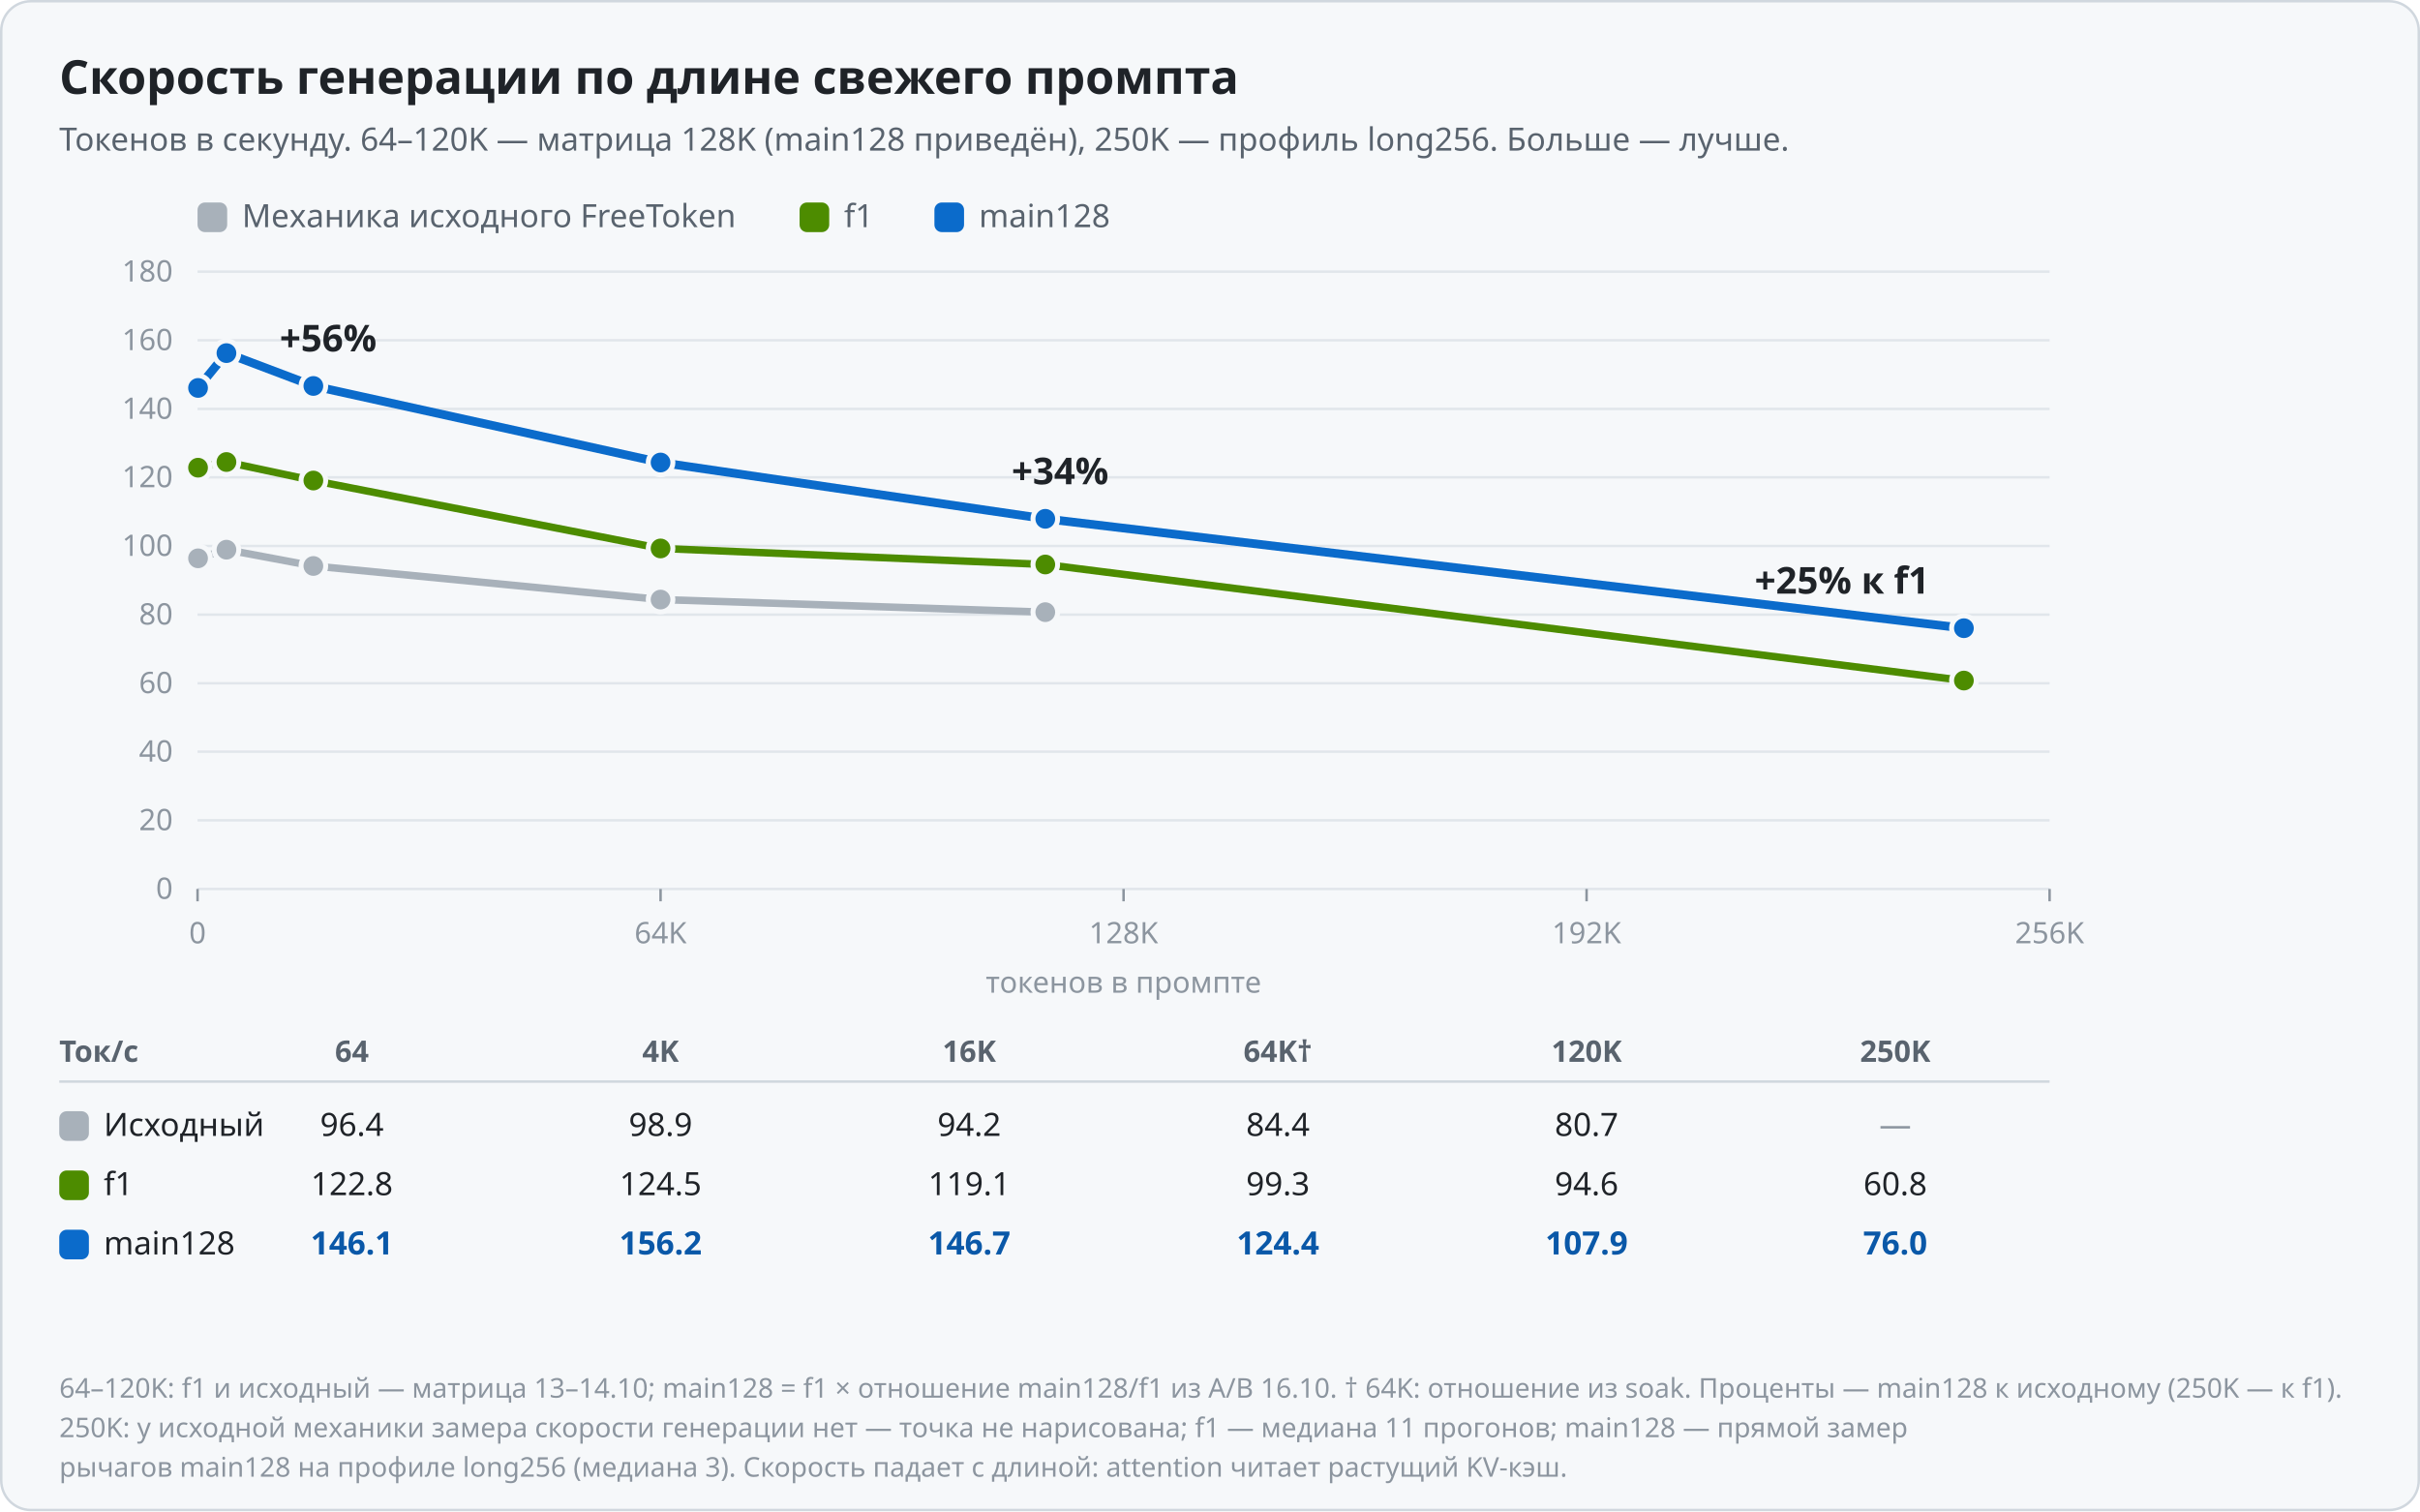
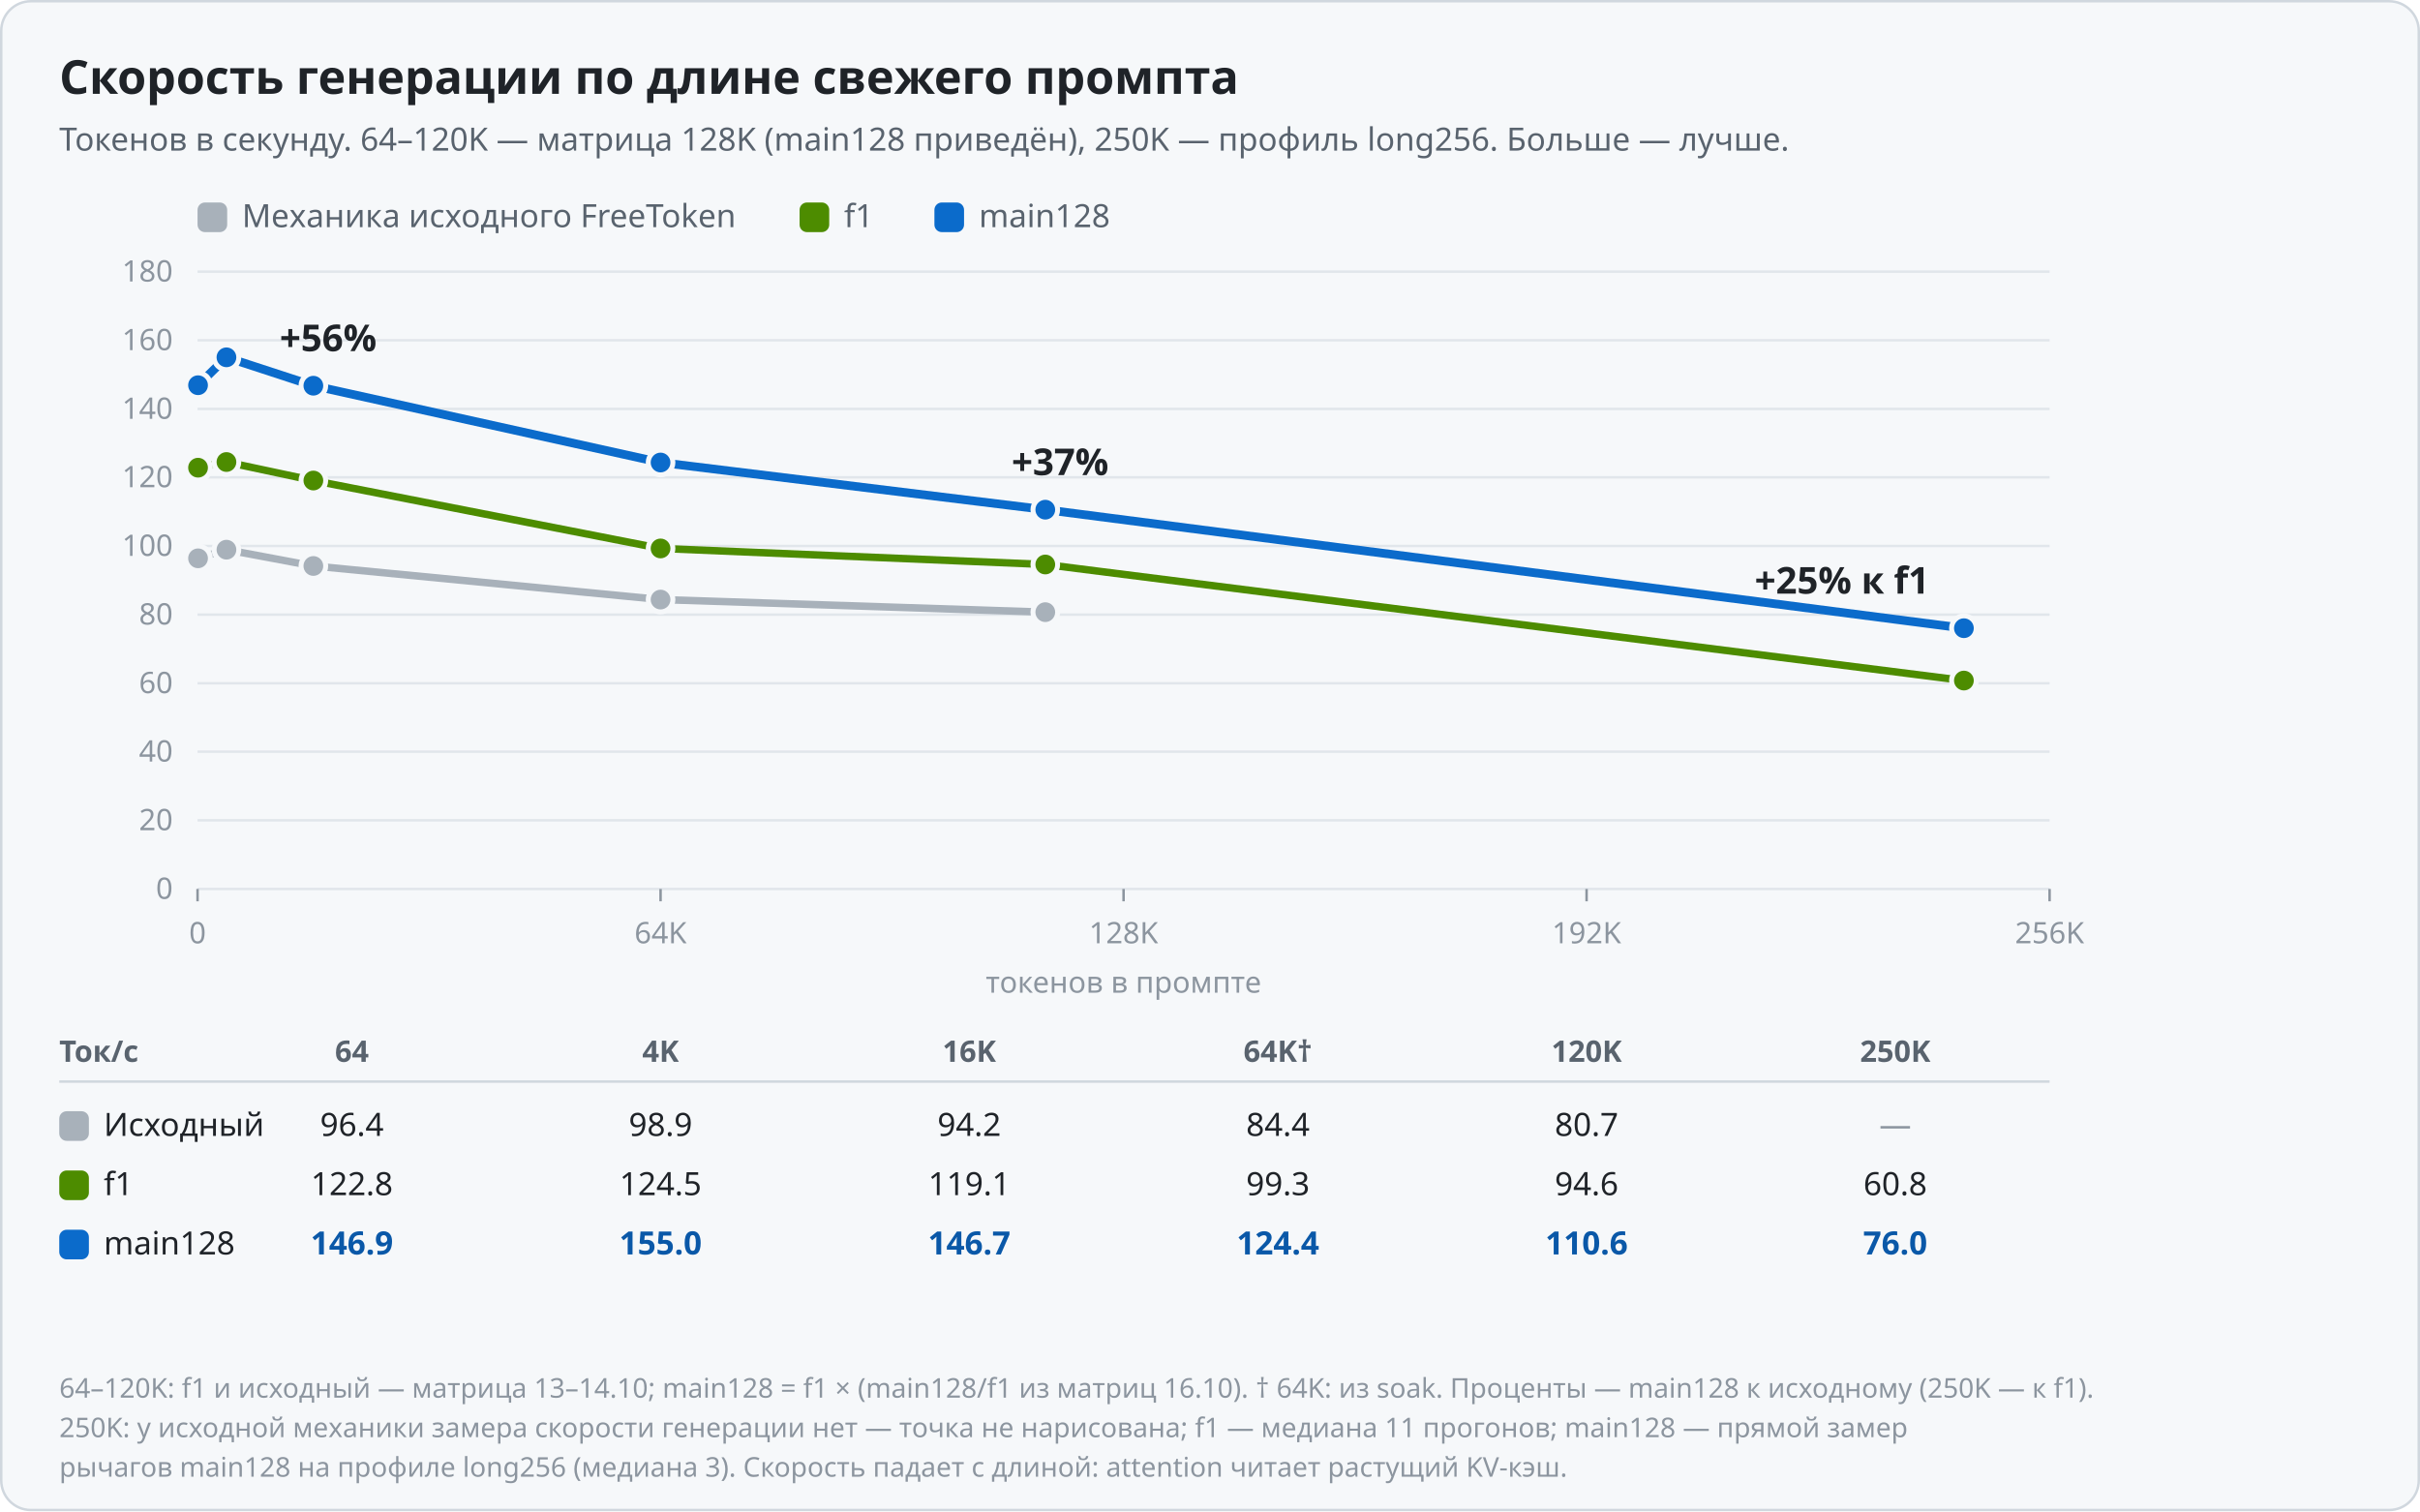
<svg xmlns="http://www.w3.org/2000/svg" width="980" height="612" viewBox="0 0 980 612" font-family="-apple-system,BlinkMacSystemFont,'Segoe UI','Noto Sans',Helvetica,Arial,sans-serif" role="img" aria-label="Скорость генерации по длине свежего промпта">
  <rect x="0.5" y="0.5" width="979" height="611" rx="12" fill="#f6f8fa" stroke="#d0d7de" />
  <text x="24.0" y="38.0" font-size="19" fill="#1f2328" text-anchor="start" font-weight="600">Скорость генерации по длине свежего промпта</text>
  <text x="24.0" y="61.0" font-size="13" fill="#59636e" text-anchor="start">Токенов в секунду. 64–120K — матрица 128K (main128 приведён), 250K — профиль long256. Больше — лучше.</text>
  <line x1="80.0" y1="360.0" x2="830.0" y2="360.0" stroke="#e1e6eb" stroke-width="1" />
  <text x="70.0" y="364.0" font-size="12" fill="#8c959f" text-anchor="end">0</text>
  <line x1="80.0" y1="332.2" x2="830.0" y2="332.2" stroke="#e1e6eb" stroke-width="1" />
  <text x="70.0" y="336.2" font-size="12" fill="#8c959f" text-anchor="end">20</text>
  <line x1="80.0" y1="304.4" x2="830.0" y2="304.4" stroke="#e1e6eb" stroke-width="1" />
  <text x="70.0" y="308.4" font-size="12" fill="#8c959f" text-anchor="end">40</text>
  <line x1="80.0" y1="276.7" x2="830.0" y2="276.7" stroke="#e1e6eb" stroke-width="1" />
  <text x="70.0" y="280.7" font-size="12" fill="#8c959f" text-anchor="end">60</text>
  <line x1="80.0" y1="248.9" x2="830.0" y2="248.9" stroke="#e1e6eb" stroke-width="1" />
  <text x="70.0" y="252.9" font-size="12" fill="#8c959f" text-anchor="end">80</text>
  <line x1="80.0" y1="221.1" x2="830.0" y2="221.1" stroke="#e1e6eb" stroke-width="1" />
  <text x="70.0" y="225.1" font-size="12" fill="#8c959f" text-anchor="end">100</text>
  <line x1="80.0" y1="193.3" x2="830.0" y2="193.3" stroke="#e1e6eb" stroke-width="1" />
  <text x="70.0" y="197.3" font-size="12" fill="#8c959f" text-anchor="end">120</text>
  <line x1="80.0" y1="165.6" x2="830.0" y2="165.6" stroke="#e1e6eb" stroke-width="1" />
  <text x="70.0" y="169.6" font-size="12" fill="#8c959f" text-anchor="end">140</text>
  <line x1="80.0" y1="137.8" x2="830.0" y2="137.8" stroke="#e1e6eb" stroke-width="1" />
  <text x="70.0" y="141.8" font-size="12" fill="#8c959f" text-anchor="end">160</text>
  <line x1="80.0" y1="110.0" x2="830.0" y2="110.0" stroke="#e1e6eb" stroke-width="1" />
  <text x="70.0" y="114.0" font-size="12" fill="#8c959f" text-anchor="end">180</text>
  <line x1="80.0" y1="360.0" x2="80.0" y2="365.0" stroke="#8c959f" stroke-width="1" />
  <text x="80.0" y="382.0" font-size="12" fill="#8c959f" text-anchor="middle">0</text>
  <line x1="267.5" y1="360.0" x2="267.5" y2="365.0" stroke="#8c959f" stroke-width="1" />
  <text x="267.5" y="382.0" font-size="12" fill="#8c959f" text-anchor="middle">64K</text>
  <line x1="455.0" y1="360.0" x2="455.0" y2="365.0" stroke="#8c959f" stroke-width="1" />
  <text x="455.0" y="382.0" font-size="12" fill="#8c959f" text-anchor="middle">128K</text>
  <line x1="642.5" y1="360.0" x2="642.5" y2="365.0" stroke="#8c959f" stroke-width="1" />
  <text x="642.5" y="382.0" font-size="12" fill="#8c959f" text-anchor="middle">192K</text>
  <line x1="830.0" y1="360.0" x2="830.0" y2="365.0" stroke="#8c959f" stroke-width="1" />
  <text x="830.0" y="382.0" font-size="12" fill="#8c959f" text-anchor="middle">256K</text>
  <text x="455.0" y="402.0" font-size="12" fill="#8c959f" text-anchor="middle">токенов в промпте</text>
  <rect x="80.0" y="82.0" width="12.0" height="12.0" rx="3" fill="#a8b1ba" />
  <text x="98.0" y="92.0" font-size="13" fill="#59636e" text-anchor="start">Механика исходного FreeToken</text>
  <rect x="323.8" y="82.0" width="12.0" height="12.0" rx="3" fill="#4d8c00" />
  <text x="341.8" y="92.0" font-size="13" fill="#59636e" text-anchor="start">f1</text>
  <rect x="378.4" y="82.0" width="12.0" height="12.0" rx="3" fill="#0b6bcb" />
  <text x="396.4" y="92.0" font-size="13" fill="#59636e" text-anchor="start">main128</text>
  <polyline points="80.2,226.1 91.7,222.6 126.9,229.2 267.5,242.8 423.3,247.9" fill="none" stroke="#a8b1ba" stroke-width="3" stroke-linejoin="round" stroke-linecap="round" />
  <circle cx="80.2" cy="226.1" r="5" fill="#a8b1ba" stroke="#f6f8fa" stroke-width="2" />
  <circle cx="91.7" cy="222.6" r="5" fill="#a8b1ba" stroke="#f6f8fa" stroke-width="2" />
  <circle cx="126.9" cy="229.2" r="5" fill="#a8b1ba" stroke="#f6f8fa" stroke-width="2" />
  <circle cx="267.5" cy="242.8" r="5" fill="#a8b1ba" stroke="#f6f8fa" stroke-width="2" />
  <circle cx="423.3" cy="247.9" r="5" fill="#a8b1ba" stroke="#f6f8fa" stroke-width="2" />
  <polyline points="80.2,189.4 91.7,187.1 126.9,194.6 267.5,222.1 423.3,228.6 795.3,275.6" fill="none" stroke="#4d8c00" stroke-width="3" stroke-linejoin="round" stroke-linecap="round" />
  <circle cx="80.2" cy="189.4" r="5" fill="#4d8c00" stroke="#f6f8fa" stroke-width="2" />
  <circle cx="91.7" cy="187.1" r="5" fill="#4d8c00" stroke="#f6f8fa" stroke-width="2" />
  <circle cx="126.9" cy="194.6" r="5" fill="#4d8c00" stroke="#f6f8fa" stroke-width="2" />
  <circle cx="267.5" cy="222.1" r="5" fill="#4d8c00" stroke="#f6f8fa" stroke-width="2" />
  <circle cx="423.3" cy="228.6" r="5" fill="#4d8c00" stroke="#f6f8fa" stroke-width="2" />
  <circle cx="795.3" cy="275.6" r="5" fill="#4d8c00" stroke="#f6f8fa" stroke-width="2" />
-   <polyline points="80.2,157.1 91.7,143.0 126.9,156.3 267.5,187.3 423.3,210.1 795.3,254.4" fill="none" stroke="#0b6bcb" stroke-width="3.5" stroke-linejoin="round" stroke-linecap="round" />
-   <circle cx="80.2" cy="157.1" r="5" fill="#0b6bcb" stroke="#f6f8fa" stroke-width="2" />
-   <circle cx="91.7" cy="143.0" r="5" fill="#0b6bcb" stroke="#f6f8fa" stroke-width="2" />
-   <circle cx="126.9" cy="156.3" r="5" fill="#0b6bcb" stroke="#f6f8fa" stroke-width="2" />
+   <polyline points="80.2,156.0 91.7,144.7 126.9,156.2 267.5,187.3 423.3,206.4 795.3,254.4" fill="none" stroke="#0b6bcb" stroke-width="3.5" stroke-linejoin="round" stroke-linecap="round" />
+   <circle cx="80.2" cy="156.0" r="5" fill="#0b6bcb" stroke="#f6f8fa" stroke-width="2" />
+   <circle cx="91.7" cy="144.7" r="5" fill="#0b6bcb" stroke="#f6f8fa" stroke-width="2" />
+   <circle cx="126.9" cy="156.2" r="5" fill="#0b6bcb" stroke="#f6f8fa" stroke-width="2" />
  <circle cx="267.5" cy="187.3" r="5" fill="#0b6bcb" stroke="#f6f8fa" stroke-width="2" />
-   <circle cx="423.3" cy="210.1" r="5" fill="#0b6bcb" stroke="#f6f8fa" stroke-width="2" />
+   <circle cx="423.3" cy="206.4" r="5" fill="#0b6bcb" stroke="#f6f8fa" stroke-width="2" />
  <circle cx="795.3" cy="254.4" r="5" fill="#0b6bcb" stroke="#f6f8fa" stroke-width="2" />
-   <text x="132.9" y="142.3" font-size="15" fill="#1f2328" text-anchor="middle" font-weight="700">+56%</text>
-   <text x="429.3" y="196.1" font-size="15" fill="#1f2328" text-anchor="middle" font-weight="700">+34%</text>
+   <text x="132.9" y="142.2" font-size="15" fill="#1f2328" text-anchor="middle" font-weight="700">+56%</text>
+   <text x="429.3" y="192.4" font-size="15" fill="#1f2328" text-anchor="middle" font-weight="700">+37%</text>
  <text x="781.3" y="240.4" font-size="15" fill="#1f2328" text-anchor="end" font-weight="700">+25% к f1</text>
  <text x="24.0" y="430.0" font-size="12" fill="#59636e" text-anchor="start" font-weight="600">Ток/с</text>
  <text x="142.5" y="430.0" font-size="12" fill="#59636e" text-anchor="middle" font-weight="600">64</text>
  <text x="267.5" y="430.0" font-size="12" fill="#59636e" text-anchor="middle" font-weight="600">4K</text>
  <text x="392.5" y="430.0" font-size="12" fill="#59636e" text-anchor="middle" font-weight="600">16K</text>
  <text x="517.5" y="430.0" font-size="12" fill="#59636e" text-anchor="middle" font-weight="600">64K†</text>
  <text x="642.5" y="430.0" font-size="12" fill="#59636e" text-anchor="middle" font-weight="600">120K</text>
  <text x="767.5" y="430.0" font-size="12" fill="#59636e" text-anchor="middle" font-weight="600">250K</text>
  <line x1="24.0" y1="438.0" x2="830.0" y2="438.0" stroke="#d0d7de" stroke-width="1" />
  <rect x="24.0" y="450.0" width="12.0" height="12.0" rx="3" fill="#a8b1ba" />
  <text x="42.0" y="460.0" font-size="13" fill="#1f2328" text-anchor="start">Исходный</text>
  <text x="142.5" y="460.0" font-size="13" fill="#1f2328" text-anchor="middle">96.4</text>
  <text x="267.5" y="460.0" font-size="13" fill="#1f2328" text-anchor="middle">98.9</text>
  <text x="392.5" y="460.0" font-size="13" fill="#1f2328" text-anchor="middle">94.2</text>
  <text x="517.5" y="460.0" font-size="13" fill="#1f2328" text-anchor="middle">84.4</text>
  <text x="642.5" y="460.0" font-size="13" fill="#1f2328" text-anchor="middle">80.7</text>
  <text x="767.5" y="460.0" font-size="13" fill="#8c959f" text-anchor="middle">—</text>
  <rect x="24.0" y="474.0" width="12.0" height="12.0" rx="3" fill="#4d8c00" />
  <text x="42.0" y="484.0" font-size="13" fill="#1f2328" text-anchor="start">f1</text>
  <text x="142.5" y="484.0" font-size="13" fill="#1f2328" text-anchor="middle">122.8</text>
  <text x="267.5" y="484.0" font-size="13" fill="#1f2328" text-anchor="middle">124.5</text>
  <text x="392.5" y="484.0" font-size="13" fill="#1f2328" text-anchor="middle">119.1</text>
  <text x="517.5" y="484.0" font-size="13" fill="#1f2328" text-anchor="middle">99.3</text>
  <text x="642.5" y="484.0" font-size="13" fill="#1f2328" text-anchor="middle">94.6</text>
  <text x="767.5" y="484.0" font-size="13" fill="#1f2328" text-anchor="middle">60.8</text>
  <rect x="24.0" y="498.0" width="12.0" height="12.0" rx="3" fill="#0b6bcb" />
  <text x="42.0" y="508.0" font-size="13" fill="#1f2328" text-anchor="start">main128</text>
-   <text x="142.5" y="508.0" font-size="13" fill="#0a58a8" text-anchor="middle" font-weight="600">146.1</text>
-   <text x="267.5" y="508.0" font-size="13" fill="#0a58a8" text-anchor="middle" font-weight="600">156.2</text>
+   <text x="142.5" y="508.0" font-size="13" fill="#0a58a8" text-anchor="middle" font-weight="600">146.9</text>
+   <text x="267.5" y="508.0" font-size="13" fill="#0a58a8" text-anchor="middle" font-weight="600">155.0</text>
  <text x="392.5" y="508.0" font-size="13" fill="#0a58a8" text-anchor="middle" font-weight="600">146.7</text>
  <text x="517.5" y="508.0" font-size="13" fill="#0a58a8" text-anchor="middle" font-weight="600">124.4</text>
-   <text x="642.5" y="508.0" font-size="13" fill="#0a58a8" text-anchor="middle" font-weight="600">107.9</text>
+   <text x="642.5" y="508.0" font-size="13" fill="#0a58a8" text-anchor="middle" font-weight="600">110.6</text>
  <text x="767.5" y="508.0" font-size="13" fill="#0a58a8" text-anchor="middle" font-weight="600">76.0</text>
-   <text x="24.0" y="566.0" font-size="11" fill="#8c959f" text-anchor="start">64–120K: f1 и исходный — матрица 13–14.10; main128 = f1 × отношение main128/f1 из A/B 16.10. † 64K: отношение из soak. Проценты — main128 к исходному (250K — к f1).</text>
+   <text x="24.0" y="566.0" font-size="11" fill="#8c959f" text-anchor="start">64–120K: f1 и исходный — матрица 13–14.10; main128 = f1 × (main128/f1 из матриц 16.10). † 64K: из soak. Проценты — main128 к исходному (250K — к f1).</text>
  <text x="24.0" y="582.0" font-size="11" fill="#8c959f" text-anchor="start">250K: у исходной механики замера скорости генерации нет — точка не нарисована; f1 — медиана 11 прогонов; main128 — прямой замер</text>
  <text x="24.0" y="598.0" font-size="11" fill="#8c959f" text-anchor="start">рычагов main128 на профиле long256 (медиана 3). Скорость падает с длиной: attention читает растущий KV-кэш.</text>
</svg>
